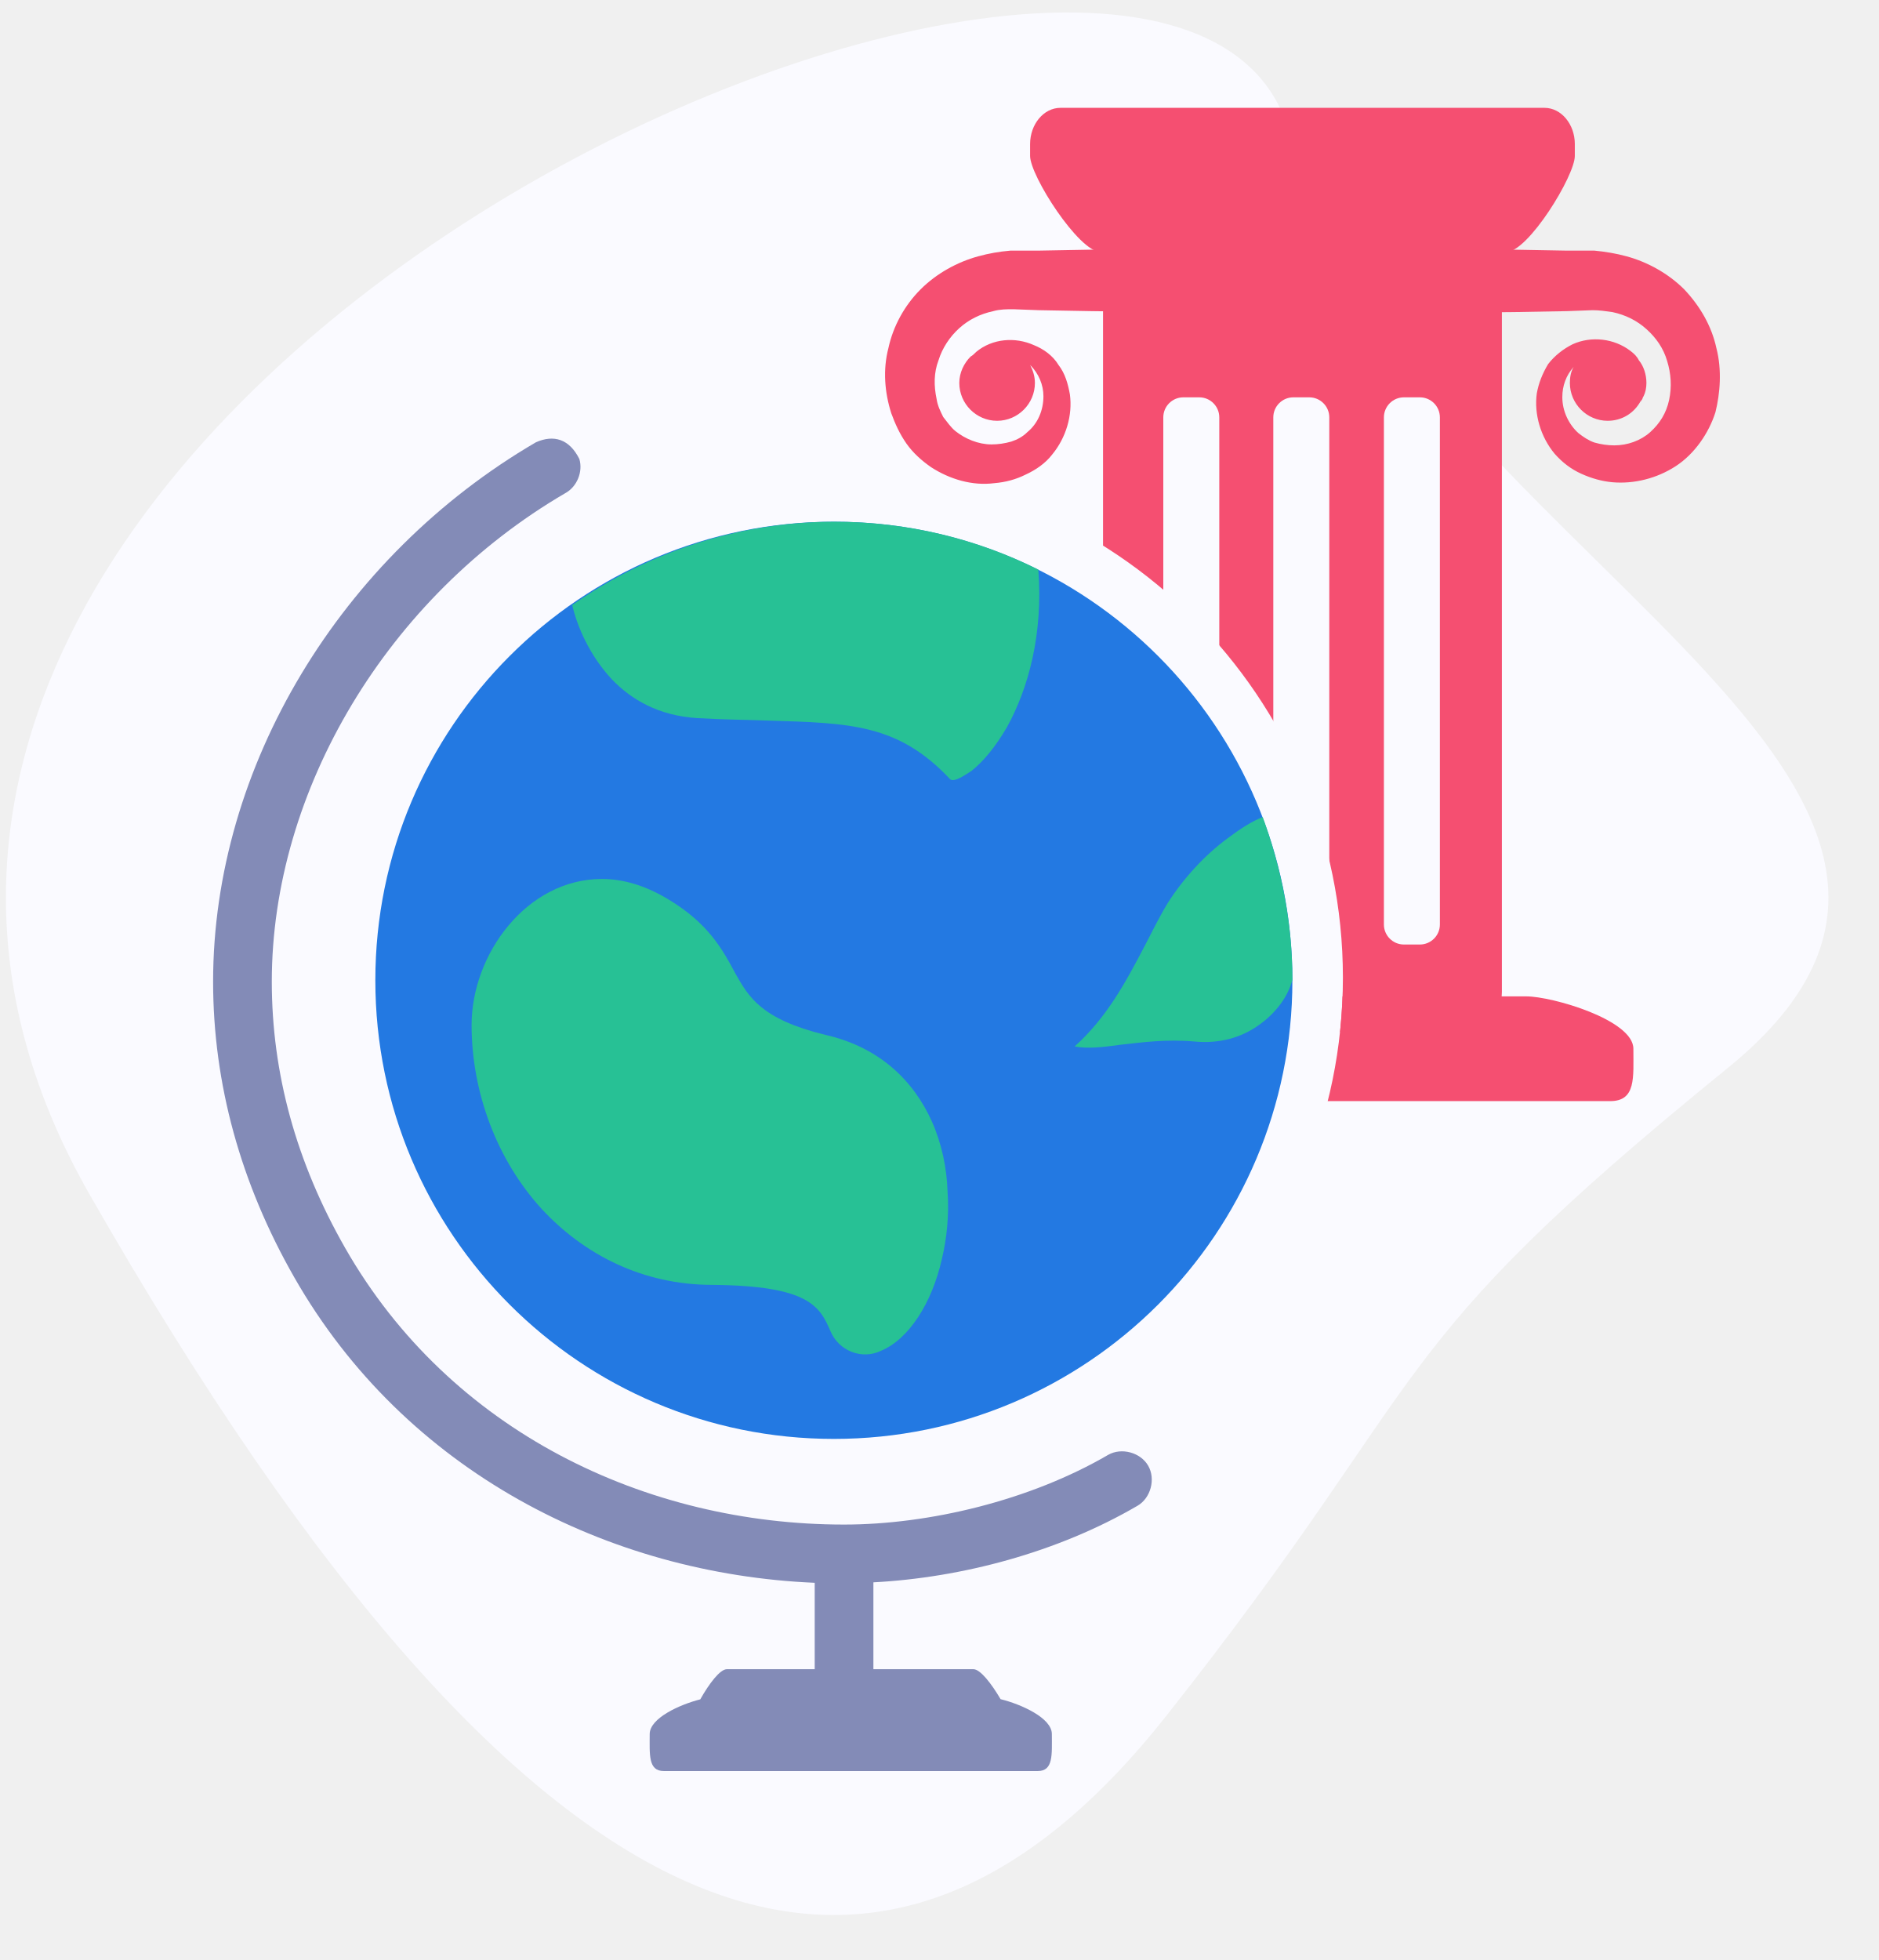
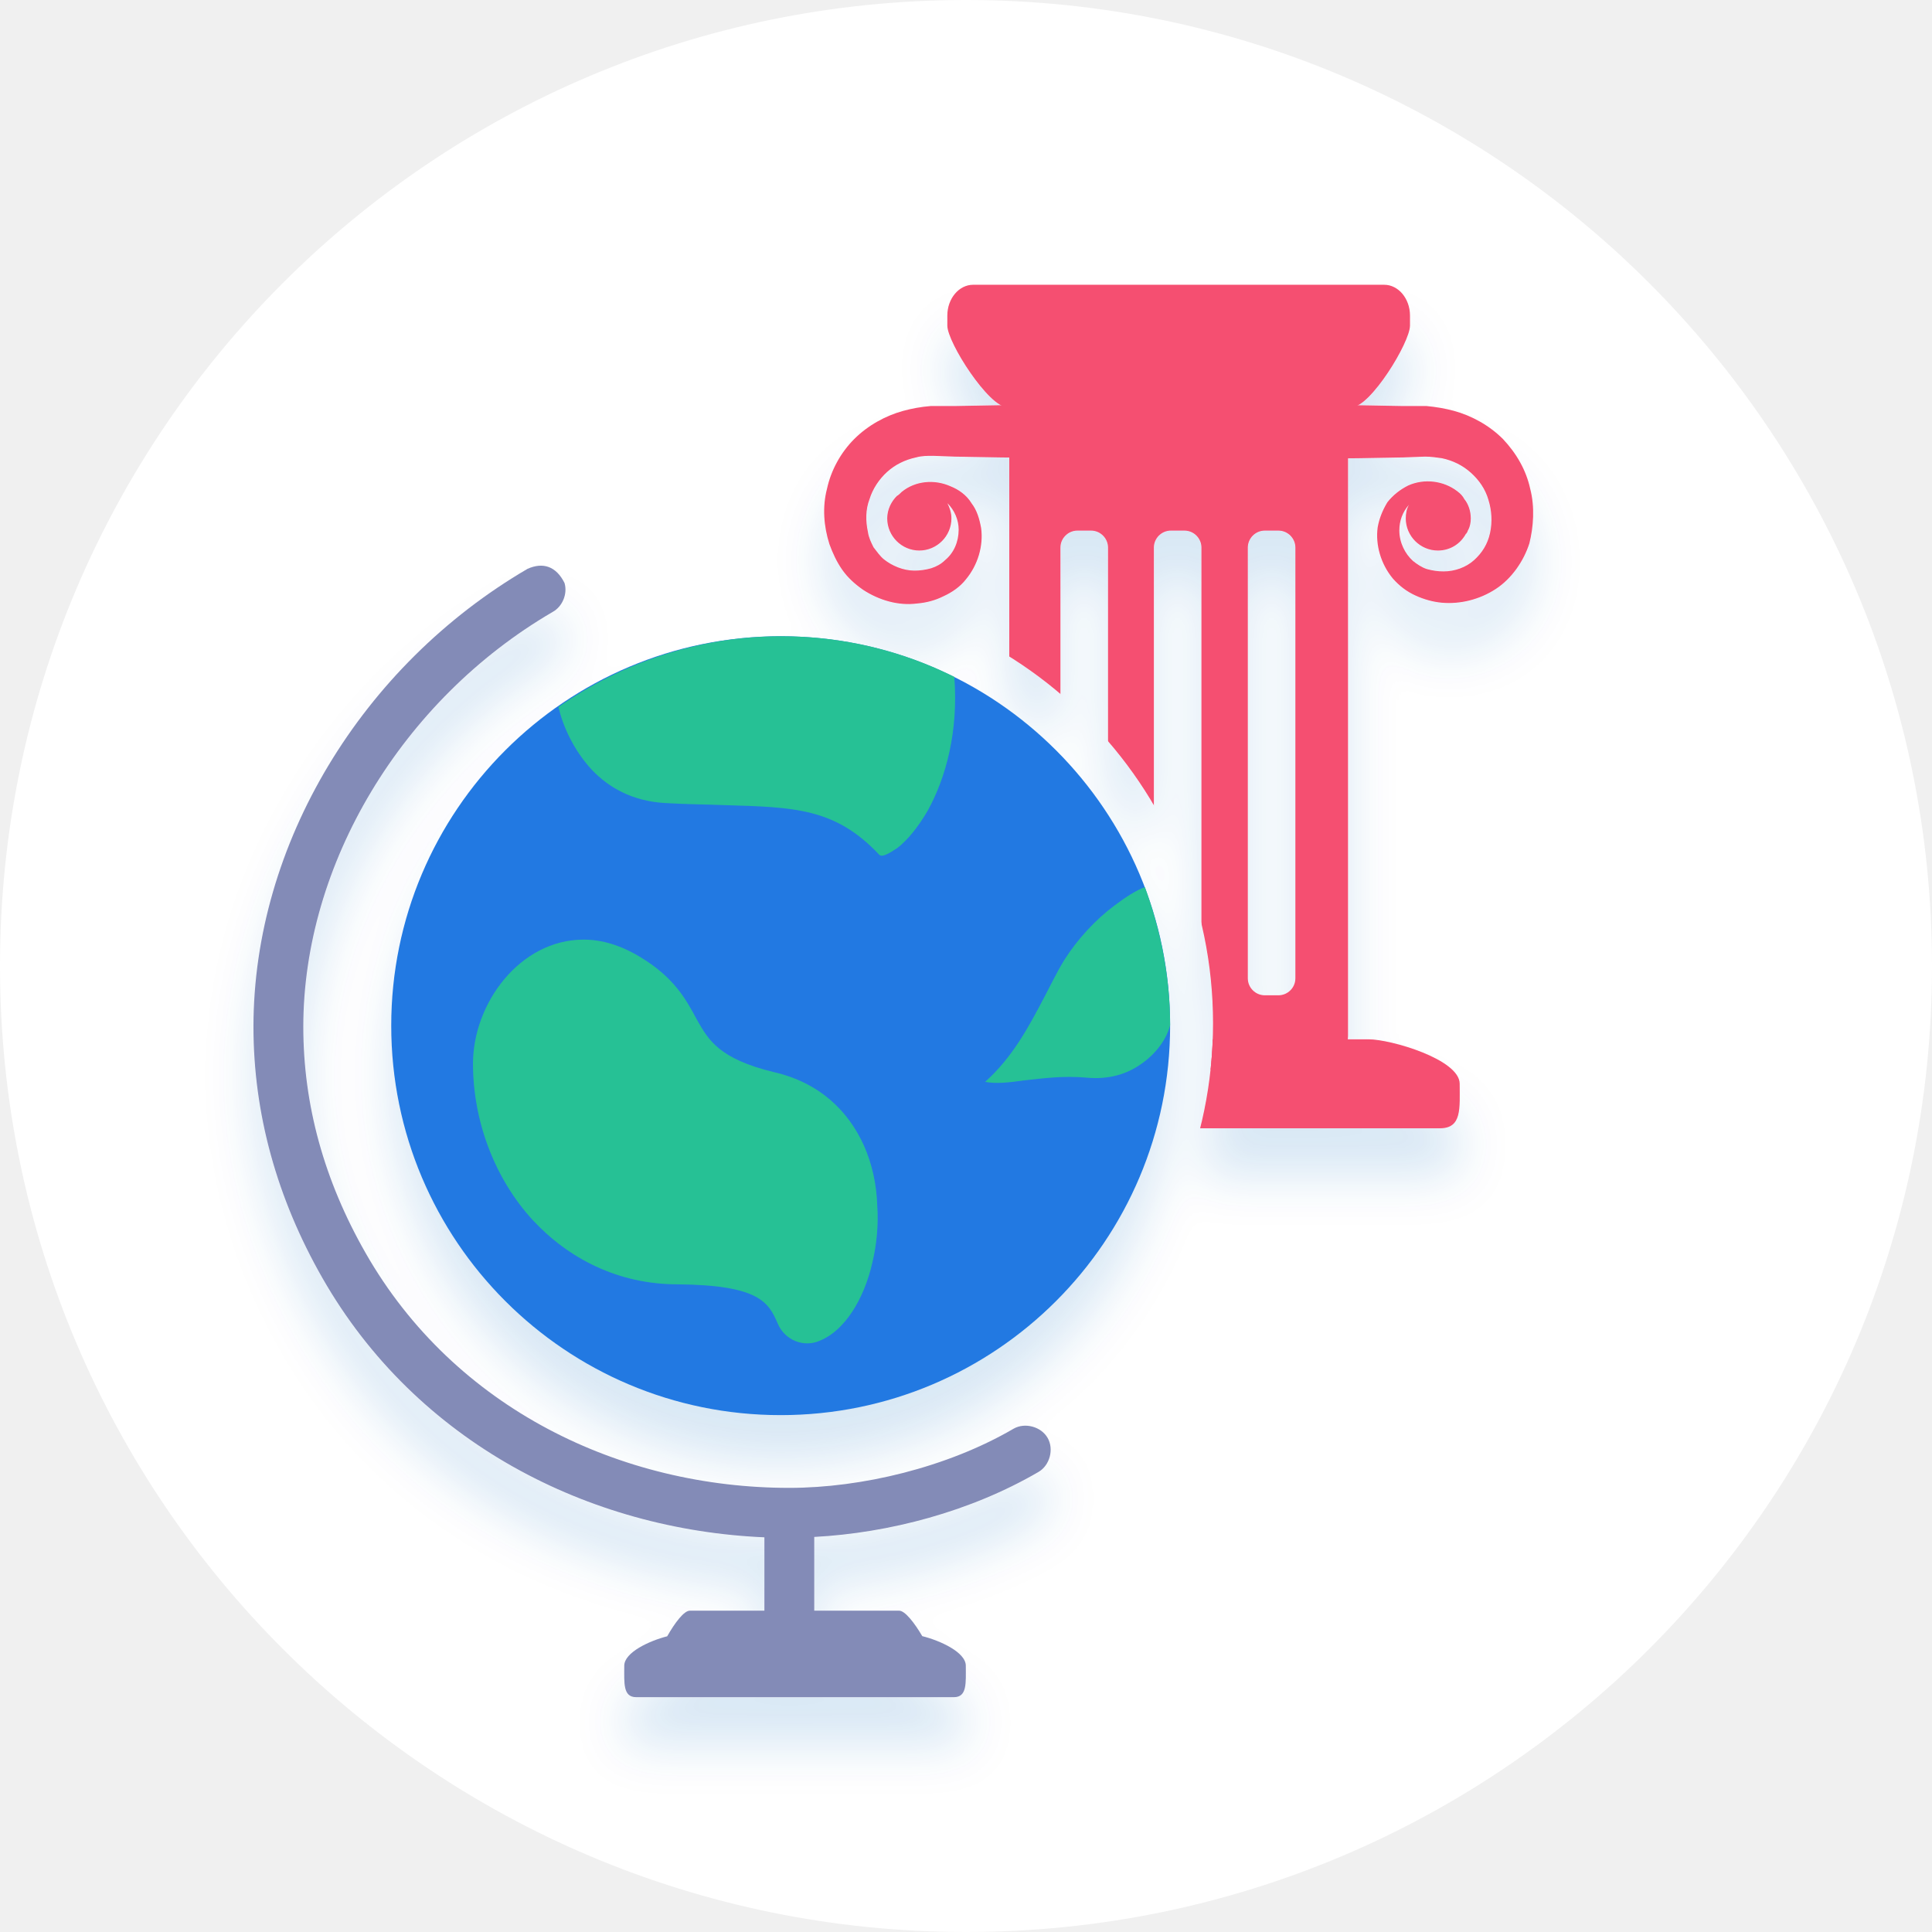
- <svg xmlns="http://www.w3.org/2000/svg" xmlns:xlink="http://www.w3.org/1999/xlink" width="93px" height="97px" viewBox="0 0 93 97" version="1.1">
+ <svg xmlns="http://www.w3.org/2000/svg" xmlns:xlink="http://www.w3.org/1999/xlink" width="80px" height="80px" viewBox="0 0 80 80" version="1.1">
  <defs>
-     <path d="M0,83.412 L85.286,83.412 L85.286,0.001 L0,0.001 M10.453,45.88 C10.453,31.987 21.755,20.684 35.648,20.684 L35.648,20.684 C49.542,20.684 60.844,31.987 60.844,45.88 L60.844,45.88 C60.844,59.773 49.542,71.076 35.648,71.076 L35.648,71.076 C21.755,71.076 10.453,59.773 10.453,45.88" id="path-1" />
-     <path d="M0,83.412 L85.286,83.412 L85.286,0.001 L0,0.001 L0,83.412 Z M10.453,45.88 C10.453,31.987 21.755,20.684 35.648,20.684 L35.648,20.684 C49.542,20.684 60.844,31.987 60.844,45.88 L60.844,45.88 C60.844,59.773 49.542,71.076 35.648,71.076 L35.648,71.076 C21.755,71.076 10.453,59.773 10.453,45.88 L10.453,45.88 Z" id="path-3" />
-     <path d="M0,83.412 L85.286,83.412 L85.286,0.001 L0,0.001 M10.453,45.88 C10.453,31.987 21.755,20.684 35.648,20.684 L35.648,20.684 C49.542,20.684 60.844,31.987 60.844,45.88 L60.844,45.88 C60.844,59.773 49.542,71.076 35.648,71.076 L35.648,71.076 C21.755,71.076 10.453,59.773 10.453,45.88" id="path-5" />
-     <path d="M0,83.412 L85.286,83.412 L85.286,0.001 L0,0.001 M10.453,45.88 C10.453,31.987 21.755,20.684 35.648,20.684 L35.648,20.684 C49.542,20.684 60.844,31.987 60.844,45.88 L60.844,45.88 C60.844,59.773 49.542,71.076 35.648,71.076 L35.648,71.076 C21.755,71.076 10.453,59.773 10.453,45.88" id="path-7" />
+     <filter x="-13.0%" y="-13.0%" width="128.5%" height="126.8%" filterUnits="objectBoundingBox" id="filter-1">
+       <feOffset dx="0" dy="2" in="SourceAlpha" result="shadowOffsetOuter1" />
+       <feGaussianBlur stdDeviation="1" in="shadowOffsetOuter1" result="shadowBlurOuter1" />
+       <feColorMatrix values="0 0 0 0 0   0 0 0 0 0.129   0 0 0 0 0.49  0 0 0 0.15 0" type="matrix" in="shadowBlurOuter1" result="shadowMatrixOuter1" />
+       <feMerge>
+         <feMergeNode in="shadowMatrixOuter1" />
+         <feMergeNode in="SourceGraphic" />
+       </feMerge>
+     </filter>
+     <path d="M0,59.266 L60.598,59.266 L60.598,0.001 L0,0.001 M7.427,32.599 C7.427,22.727 15.458,14.696 25.329,14.696 L25.329,14.696 C35.201,14.696 43.232,22.727 43.232,32.599 L43.232,32.599 C43.232,42.47 35.201,50.501 25.329,50.501 L25.329,50.501 C15.458,50.501 7.427,42.47 7.427,32.599" id="path-2" />
+     <path d="M0,59.266 L60.598,59.266 L60.598,0.001 L0,0.001 L0,59.266 Z M7.427,32.599 C7.427,22.727 15.458,14.696 25.329,14.696 L25.329,14.696 C35.201,14.696 43.232,22.727 43.232,32.599 L43.232,32.599 C43.232,42.47 35.201,50.501 25.329,50.501 L25.329,50.501 C15.458,50.501 7.427,42.47 7.427,32.599 L7.427,32.599 Z" id="path-4" />
+     <path d="M0,59.266 L60.598,59.266 L60.598,0.001 L0,0.001 M7.427,32.599 C7.427,22.727 15.458,14.696 25.329,14.696 L25.329,14.696 C35.201,14.696 43.232,22.727 43.232,32.599 L43.232,32.599 C43.232,42.47 35.201,50.501 25.329,50.501 L25.329,50.501 C15.458,50.501 7.427,42.47 7.427,32.599" id="path-6" />
+     <path d="M0,59.266 L60.598,59.266 L60.598,0.001 L0,0.001 M7.427,32.599 C7.427,22.727 15.458,14.696 25.329,14.696 L25.329,14.696 C35.201,14.696 43.232,22.727 43.232,32.599 L43.232,32.599 C43.232,42.47 35.201,50.501 25.329,50.501 L25.329,50.501 C15.458,50.501 7.427,42.47 7.427,32.599" id="path-8" />
  </defs>
-   <g id="desktop" stroke="none" stroke-width="1" fill="none" fill-rule="evenodd">
-     <g id="homepage" transform="translate(-611, -477)">
-       <g id="subjects" transform="translate(54, 387)">
-         <g transform="translate(0, 82)" id="education">
-           <g transform="translate(336, 0)">
-             <g id="subjects-/-icons-/-humanities" transform="translate(212, 8)">
-               <path d="M94.506,52.864 C76.927,67.138 80.412,67.6 66.725,84.921 C53.037,102.243 35.971,98.551 13.428,59.102 C-9.116,19.654 67.655,-13.404 72.832,6.667 C78.01,26.738 112.085,38.591 94.506,52.864" id="Fill-1" fill="#FAFAFF" />
-               <g id="Group-25" stroke-width="1" transform="translate(14, 2)">
-                 <g id="Group-9" transform="translate(5, 19.31156)">
-                   <path d="M16.526,0.577 C6.86,6.216 0.548,16.632 0.548,27.267 C0.548,32.32 1.912,37.262 4.566,41.906 C10.062,51.526 20.117,56.582 30.325,57.021 L30.325,61.401 L33.23,61.401 L33.23,56.998 C37.587,56.768 42.334,55.524 46.303,53.208 C46.959,52.826 47.21,51.883 46.831,51.226 C46.451,50.568 45.51,50.313 44.85,50.689 C40.979,52.947 35.986,54.139 31.778,54.139 C21.99,54.139 12.278,49.543 7.085,40.453 C4.658,36.206 3.453,31.8 3.453,27.267 C3.453,17.792 9.187,8.225 17.978,3.096 C18.559,2.781 18.865,2.035 18.676,1.403 C18.182,0.418 17.415,0.183 16.526,0.577" id="Fill-3" fill="#838BB7" />
-                   <path d="M53.969,27.204 C53.969,39.739 43.808,49.9 31.273,49.9 C18.739,49.9 8.578,39.739 8.578,27.204 C8.578,14.67 18.739,4.508 31.273,4.508 C43.808,4.508 53.969,14.67 53.969,27.204" id="Fill-5" fill="#2379E2" />
-                   <path d="M42.063,64.505 C42.063,63.712 40.55,63.033 39.525,62.78 C39.069,62.002 38.518,61.297 38.183,61.297 L25.976,61.297 C25.639,61.297 25.102,62.007 24.661,62.789 C23.637,63.049 22.158,63.722 22.158,64.505 C22.158,65.513 22.075,66.337 22.854,66.337 L24.831,66.337 L39.39,66.337 L41.367,66.337 C42.147,66.337 42.063,65.513 42.063,64.505" id="Fill-7" fill="#838BB7" />
-                   <path d="M18.323,8.632 C18.568,9.694 19.181,11.123 20.283,12.307 C21.263,13.328 22.611,14.104 24.489,14.226 C25.877,14.308 26.98,14.308 27.96,14.348 C32.084,14.471 34.452,14.512 37.024,17.247 C37.228,17.452 37.882,16.962 38.086,16.839 C38.657,16.39 39.27,15.655 39.841,14.675 C40.903,12.756 41.638,10.061 41.393,6.877 C38.372,5.366 34.942,4.508 31.308,4.508 C26.49,4.508 21.998,6.06 18.323,8.632 M13.342,29.415 C13.342,25.904 16.078,22.188 19.793,22.188 C20.855,22.188 21.957,22.515 23.101,23.209 C25.061,24.393 25.755,25.659 26.408,26.884 C27.061,28.027 27.674,29.13 30.859,29.905 C33.554,30.518 35.228,32.192 36.126,34.193 C36.616,35.295 36.861,36.479 36.902,37.663 C36.984,38.847 36.861,39.991 36.616,41.012 C36.126,43.176 34.983,44.972 33.595,45.544 C32.655,45.993 31.512,45.544 31.104,44.564 C30.573,43.339 30.042,42.318 25.265,42.277 C21.794,42.277 18.895,40.767 16.813,38.521 C14.608,36.112 13.342,32.764 13.342,29.415 M52.5,19.126 C51.969,19.33 51.397,19.698 50.744,20.188 C49.641,21.004 48.58,22.148 47.804,23.372 C47.355,24.108 47.028,24.801 46.661,25.496 C45.721,27.292 44.782,29.048 43.19,30.477 C43.802,30.6 44.578,30.518 45.436,30.396 C46.538,30.273 47.722,30.11 49.111,30.232 C50.376,30.355 51.438,30.028 52.255,29.456 C53.153,28.844 53.765,27.987 53.969,27.17 C53.969,24.393 53.439,21.698 52.5,19.126" id="Fill-23" fill="#27C195" />
-                 </g>
-                 <g id="Group-22" transform="translate(0.625, 0.499063)">
-                   <g id="Group-12">
-                     <mask id="mask-2" fill="white">
-                       <use xlink:href="#path-1" />
-                     </mask>
-                     <g id="Clip-11" />
-                     <path d="M74.075,51.995 L43.609,51.995 C42.326,51.995 42.464,50.829 42.464,49.403 C42.464,47.977 46.483,46.811 47.766,46.811 L69.918,46.811 C71.202,46.811 75.221,47.977 75.221,49.403 C75.221,50.829 75.358,51.995 74.075,51.995" id="Fill-10" fill="#F54F71" mask="url(#mask-2)" />
-                   </g>
-                   <g id="Group-15">
-                     <mask id="mask-4" fill="white">
-                       <use xlink:href="#path-3" />
-                     </mask>
-                     <g id="Clip-14" />
-                     <path d="M65.644,43.256 C65.644,43.8 65.199,44.245 64.655,44.245 L63.862,44.245 C63.318,44.245 62.873,43.8 62.873,43.256 L62.873,18.155 C62.873,17.61 63.318,17.165 63.862,17.165 L64.655,17.165 C65.199,17.165 65.644,17.61 65.644,18.155 L65.644,43.256 Z M60.17,43.256 C60.17,43.8 59.725,44.245 59.181,44.245 L58.388,44.245 C57.844,44.245 57.399,43.8 57.399,43.256 L57.399,18.155 C57.399,17.61 57.844,17.165 58.388,17.165 L59.181,17.165 C59.725,17.165 60.17,17.61 60.17,18.155 L60.17,43.256 Z M54.725,43.256 C54.725,43.8 54.28,44.245 53.736,44.245 L52.943,44.245 C52.399,44.245 51.954,43.8 51.954,43.256 L51.954,18.155 C51.954,17.61 52.399,17.165 52.943,17.165 L53.736,17.165 C54.28,17.165 54.725,17.61 54.725,18.155 L54.725,43.256 Z M48.971,12.506 L48.971,46.596 C48.971,47.684 49.862,48.575 50.95,48.575 L66.734,48.575 C67.823,48.575 68.713,47.684 68.713,46.596 L68.713,12.506 L48.971,12.506 Z" id="Fill-13" fill="#F54F71" mask="url(#mask-4)" />
-                   </g>
-                   <g id="Group-18">
-                     <mask id="mask-6" fill="white">
-                       <use xlink:href="#path-5" />
-                     </mask>
-                     <g id="Clip-17" />
-                     <path d="M79.329,14.723 C79.095,13.648 78.534,12.665 77.739,11.823 C76.943,11.028 75.914,10.466 74.885,10.186 C74.37,10.045 73.809,9.952 73.294,9.905 L72.92,9.905 L72.592,9.905 L71.938,9.905 L69.318,9.858 L64.078,9.811 L58.839,9.765 C55.33,9.765 51.868,9.811 48.359,9.858 L45.74,9.905 L45.085,9.905 L44.383,9.905 C43.822,9.952 43.307,10.045 42.793,10.186 C41.764,10.466 40.734,11.028 39.939,11.823 C39.144,12.618 38.582,13.648 38.349,14.723 C38.068,15.799 38.161,16.922 38.489,17.951 C38.676,18.466 38.91,18.981 39.237,19.448 C39.565,19.916 39.986,20.29 40.454,20.618 C41.389,21.226 42.512,21.553 43.588,21.413 C44.15,21.367 44.664,21.226 45.132,20.992 C45.646,20.758 46.114,20.431 46.442,20.01 C47.144,19.168 47.471,18.045 47.33,17.016 C47.237,16.501 47.096,15.987 46.769,15.565 C46.489,15.098 46.021,14.77 45.553,14.583 C44.617,14.162 43.495,14.256 42.699,14.911 C42.605,15.004 42.512,15.098 42.419,15.145 C42.091,15.472 41.857,15.94 41.857,16.454 C41.857,17.483 42.699,18.326 43.728,18.326 C44.758,18.326 45.599,17.483 45.599,16.454 C45.599,16.127 45.506,15.846 45.366,15.565 C45.787,15.987 46.021,16.548 46.021,17.109 C46.021,17.811 45.74,18.466 45.225,18.887 C44.991,19.121 44.711,19.261 44.43,19.355 C44.103,19.448 43.775,19.495 43.448,19.495 C42.793,19.495 42.138,19.214 41.67,18.84 C41.436,18.653 41.249,18.372 41.062,18.139 C40.922,17.858 40.781,17.577 40.734,17.25 C40.594,16.595 40.594,15.94 40.828,15.332 C41.015,14.723 41.389,14.162 41.857,13.741 C42.325,13.32 42.886,13.039 43.541,12.899 C43.869,12.805 44.196,12.805 44.524,12.805 L45.787,12.852 L48.407,12.899 C51.915,12.946 55.377,12.992 58.839,12.992 L64.078,12.992 L69.318,12.946 L71.938,12.899 L73.201,12.852 C73.528,12.852 73.855,12.899 74.183,12.946 C74.838,13.086 75.4,13.367 75.867,13.788 C76.335,14.209 76.709,14.723 76.896,15.378 C77.083,15.987 77.13,16.642 76.99,17.296 C76.85,17.951 76.522,18.466 76.055,18.887 C75.586,19.308 74.932,19.542 74.277,19.542 C73.949,19.542 73.622,19.495 73.294,19.402 C73.014,19.308 72.733,19.121 72.499,18.934 C72.031,18.513 71.704,17.858 71.704,17.156 C71.704,16.595 71.891,16.08 72.265,15.659 C72.124,15.893 72.078,16.174 72.078,16.454 C72.078,17.483 72.92,18.326 73.949,18.326 C74.651,18.326 75.259,17.951 75.586,17.343 L75.586,17.39 C75.586,17.343 75.633,17.296 75.633,17.296 C75.68,17.25 75.68,17.156 75.727,17.109 C75.82,16.922 75.867,16.688 75.867,16.454 C75.867,16.033 75.727,15.613 75.493,15.332 C75.4,15.145 75.259,15.004 75.072,14.864 C74.277,14.256 73.154,14.115 72.218,14.536 C71.75,14.77 71.329,15.098 71.002,15.519 C70.721,15.987 70.534,16.454 70.441,16.969 C70.3,17.998 70.628,19.121 71.329,19.963 C71.704,20.384 72.124,20.712 72.639,20.945 C73.154,21.179 73.669,21.32 74.183,21.367 C75.259,21.46 76.382,21.179 77.318,20.571 C78.253,19.963 78.955,18.934 79.282,17.905 C79.516,16.969 79.609,15.799 79.329,14.723" id="Fill-16" fill="#F54F71" mask="url(#mask-6)" />
-                   </g>
-                   <g id="Group-21">
-                     <mask id="mask-8" fill="white">
-                       <use xlink:href="#path-7" />
-                     </mask>
-                     <g id="Clip-20" />
-                     <path d="M68.938,9.97 C70.012,9.97 72.323,6.204 72.323,5.218 L72.323,4.632 C72.323,3.645 71.648,2.838 70.822,2.838 L46.862,2.838 C46.037,2.838 45.361,3.645 45.361,4.632 L45.361,5.218 C45.361,6.204 47.775,9.97 48.849,9.97 L68.938,9.97 Z" id="Fill-19" fill="#F54F71" mask="url(#mask-8)" />
-                   </g>
-                 </g>
+   <g id="desktop-v2" stroke="none" stroke-width="1" fill="none" fill-rule="evenodd">
+     <g id="assets" transform="translate(-250, -34)">
+       <g id="subjects-humanities" transform="translate(250, 34)">
+         <circle id="Oval" fill="#FFFFFF" cx="40" cy="40" r="40" />
+         <g id="subjects/education-subjects-/-icons-/-discipline-humanities-copy" transform="translate(-6, 8)">
+           <g id="Group-25" filter="url(#filter-1)" transform="translate(12.75, 1.5)">
+             <g id="Group-9" transform="translate(3.355263, 13.64243)">
+               <path d="M11.742,0.41 C4.874,4.417 0.39,11.817 0.39,19.374 C0.39,22.964 1.359,26.476 3.244,29.775 C7.149,36.611 14.294,40.203 21.547,40.515 L21.547,43.627 L23.611,43.627 L23.611,40.499 C26.707,40.335 30.079,39.451 32.899,37.806 C33.365,37.534 33.544,36.864 33.274,36.397 C33.005,35.93 32.336,35.749 31.867,36.016 C29.117,37.621 25.569,38.467 22.579,38.467 C15.624,38.467 8.724,35.201 5.034,28.743 C3.309,25.725 2.454,22.594 2.454,19.374 C2.454,12.642 6.527,5.844 12.774,2.2 C13.186,1.976 13.404,1.446 13.27,0.997 C12.919,0.297 12.374,0.13 11.742,0.41" id="Fill-3" fill="#838BB7" />
+               <path d="M38.347,19.329 C38.347,28.235 31.127,35.455 22.221,35.455 C13.314,35.455 6.095,28.235 6.095,19.329 C6.095,10.423 13.314,3.203 22.221,3.203 C31.127,3.203 38.347,10.423 38.347,19.329" id="Fill-5" fill="#2379E2" />
+               <path d="M29.887,45.833 C29.887,45.269 28.812,44.787 28.084,44.607 C27.76,44.054 27.368,43.553 27.13,43.553 L18.456,43.553 C18.217,43.553 17.836,44.058 17.522,44.613 C16.795,44.798 15.744,45.276 15.744,45.833 C15.744,46.549 15.685,47.134 16.239,47.134 L17.643,47.134 L27.988,47.134 L29.392,47.134 C29.946,47.134 29.887,46.549 29.887,45.833" id="Fill-7" fill="#838BB7" />
+               <path d="M13.019,6.133 C13.193,6.888 13.628,7.903 14.412,8.745 C15.108,9.47 16.066,10.021 17.4,10.108 C18.387,10.166 19.17,10.166 19.866,10.195 C22.796,10.282 24.479,10.311 26.307,12.255 C26.452,12.4 26.916,12.052 27.061,11.965 C27.467,11.646 27.902,11.124 28.308,10.427 C29.063,9.063 29.585,7.149 29.411,4.886 C27.264,3.812 24.827,3.203 22.245,3.203 C18.822,3.203 15.63,4.306 13.019,6.133 M9.48,20.9 C9.48,18.406 11.424,15.765 14.064,15.765 C14.818,15.765 15.601,15.998 16.414,16.491 C17.806,17.332 18.3,18.231 18.764,19.102 C19.228,19.914 19.663,20.697 21.926,21.249 C23.841,21.684 25.03,22.873 25.669,24.295 C26.017,25.078 26.191,25.919 26.22,26.761 C26.278,27.602 26.191,28.415 26.017,29.14 C25.669,30.677 24.856,31.954 23.87,32.36 C23.202,32.679 22.39,32.36 22.1,31.664 C21.723,30.794 21.346,30.068 17.951,30.039 C15.485,30.039 13.426,28.966 11.946,27.37 C10.379,25.658 9.48,23.28 9.48,20.9 M37.302,13.589 C36.925,13.734 36.519,13.996 36.055,14.344 C35.272,14.924 34.517,15.736 33.966,16.607 C33.647,17.129 33.415,17.622 33.154,18.115 C32.486,19.392 31.819,20.639 30.688,21.655 C31.123,21.742 31.674,21.684 32.283,21.597 C33.066,21.51 33.908,21.394 34.894,21.481 C35.794,21.568 36.548,21.336 37.128,20.929 C37.766,20.494 38.202,19.885 38.347,19.305 C38.347,17.332 37.97,15.417 37.302,13.589" id="Fill-23" fill="#27C195" />
+             </g>
+             <g id="Group-22" transform="translate(0.246711, 0.27565)">
+               <g id="Group-12">
+                 <mask id="mask-3" fill="white">
+                   <use xlink:href="#path-2" />
+                 </mask>
+                 <g id="Clip-11" />
+                 <path d="M52.632,36.944 L30.986,36.944 C30.074,36.944 30.172,36.115 30.172,35.102 C30.172,34.089 33.027,33.26 33.939,33.26 L49.679,33.26 C50.591,33.26 53.446,34.089 53.446,35.102 C53.446,36.115 53.544,36.944 52.632,36.944" id="Fill-10" fill="#F54F71" mask="url(#mask-3)" />
+               </g>
+               <g id="Group-15">
+                 <mask id="mask-5" fill="white">
+                   <use xlink:href="#path-4" />
+                 </mask>
+                 <g id="Clip-14" />
+                 <path d="M46.642,30.734 C46.642,31.121 46.326,31.437 45.939,31.437 L45.376,31.437 C44.989,31.437 44.673,31.121 44.673,30.734 L44.673,12.899 C44.673,12.513 44.989,12.196 45.376,12.196 L45.939,12.196 C46.326,12.196 46.642,12.513 46.642,12.899 L46.642,30.734 Z M42.752,30.734 C42.752,31.121 42.436,31.437 42.049,31.437 L41.486,31.437 C41.1,31.437 40.783,31.121 40.783,30.734 L40.783,12.899 C40.783,12.513 41.1,12.196 41.486,12.196 L42.049,12.196 C42.436,12.196 42.752,12.513 42.752,12.899 L42.752,30.734 Z M38.884,30.734 C38.884,31.121 38.567,31.437 38.181,31.437 L37.617,31.437 C37.231,31.437 36.914,31.121 36.914,30.734 L36.914,12.899 C36.914,12.513 37.231,12.196 37.617,12.196 L38.181,12.196 C38.567,12.196 38.884,12.513 38.884,12.899 L38.884,30.734 Z M34.795,8.886 L34.795,33.107 C34.795,33.881 35.428,34.514 36.202,34.514 L47.416,34.514 C48.19,34.514 48.822,33.881 48.822,33.107 L48.822,8.886 L34.795,8.886 Z" id="Fill-13" fill="#F54F71" mask="url(#mask-5)" />
+               </g>
+               <g id="Group-18">
+                 <mask id="mask-7" fill="white">
+                   <use xlink:href="#path-6" />
+                 </mask>
+                 <g id="Clip-17" />
+                 <path d="M56.365,10.461 C56.199,9.697 55.8,8.999 55.235,8.401 C54.67,7.836 53.939,7.437 53.208,7.237 C52.842,7.137 52.443,7.071 52.077,7.038 L51.811,7.038 L51.579,7.038 L51.114,7.038 L49.252,7.005 L45.529,6.971 L41.807,6.938 C39.314,6.938 36.854,6.971 34.361,7.005 L32.5,7.038 L32.034,7.038 L31.535,7.038 C31.137,7.071 30.771,7.137 30.405,7.237 C29.674,7.437 28.943,7.836 28.378,8.401 C27.813,8.966 27.414,9.697 27.248,10.461 C27.048,11.226 27.115,12.024 27.347,12.755 C27.48,13.121 27.646,13.486 27.879,13.819 C28.112,14.151 28.411,14.417 28.744,14.649 C29.408,15.082 30.206,15.314 30.97,15.215 C31.369,15.182 31.735,15.082 32.067,14.916 C32.433,14.749 32.765,14.517 32.998,14.217 C33.497,13.619 33.729,12.821 33.63,12.09 C33.563,11.724 33.463,11.359 33.231,11.06 C33.031,10.727 32.699,10.494 32.367,10.362 C31.702,10.063 30.904,10.129 30.339,10.594 C30.272,10.661 30.206,10.727 30.14,10.761 C29.907,10.993 29.741,11.326 29.741,11.691 C29.741,12.422 30.339,13.021 31.07,13.021 C31.801,13.021 32.4,12.422 32.4,11.691 C32.4,11.459 32.333,11.259 32.234,11.06 C32.533,11.359 32.699,11.758 32.699,12.157 C32.699,12.655 32.5,13.121 32.134,13.42 C31.968,13.586 31.768,13.686 31.569,13.752 C31.336,13.819 31.104,13.852 30.871,13.852 C30.405,13.852 29.94,13.652 29.607,13.387 C29.441,13.254 29.309,13.054 29.176,12.888 C29.076,12.688 28.976,12.489 28.943,12.256 C28.843,11.791 28.843,11.326 29.009,10.893 C29.142,10.461 29.408,10.063 29.741,9.763 C30.073,9.464 30.472,9.265 30.937,9.165 C31.17,9.099 31.402,9.099 31.635,9.099 L32.533,9.132 L34.394,9.165 C36.887,9.198 39.347,9.232 41.807,9.232 L45.529,9.232 L49.252,9.198 L51.114,9.165 L52.011,9.132 C52.244,9.132 52.476,9.165 52.709,9.198 C53.174,9.298 53.573,9.498 53.906,9.797 C54.238,10.096 54.504,10.461 54.637,10.927 C54.77,11.359 54.803,11.824 54.704,12.289 C54.604,12.755 54.371,13.121 54.039,13.42 C53.706,13.719 53.241,13.885 52.776,13.885 C52.543,13.885 52.31,13.852 52.077,13.785 C51.878,13.719 51.679,13.586 51.513,13.453 C51.18,13.154 50.947,12.688 50.947,12.19 C50.947,11.791 51.08,11.425 51.346,11.126 C51.246,11.292 51.213,11.492 51.213,11.691 C51.213,12.422 51.811,13.021 52.543,13.021 C53.041,13.021 53.474,12.755 53.706,12.323 L53.706,12.356 C53.706,12.323 53.739,12.289 53.739,12.289 C53.773,12.256 53.773,12.19 53.806,12.157 C53.872,12.024 53.906,11.857 53.906,11.691 C53.906,11.392 53.806,11.093 53.64,10.893 C53.573,10.761 53.474,10.661 53.341,10.561 C52.776,10.129 51.978,10.029 51.313,10.328 C50.981,10.494 50.681,10.727 50.449,11.026 C50.249,11.359 50.116,11.691 50.05,12.057 C49.95,12.788 50.183,13.586 50.681,14.184 C50.947,14.483 51.246,14.716 51.612,14.882 C51.978,15.049 52.343,15.148 52.709,15.182 C53.474,15.248 54.271,15.049 54.936,14.616 C55.601,14.184 56.099,13.453 56.332,12.722 C56.498,12.057 56.565,11.226 56.365,10.461" id="Fill-16" fill="#F54F71" mask="url(#mask-7)" />
+               </g>
+               <g id="Group-21">
+                 <mask id="mask-9" fill="white">
+                   <use xlink:href="#path-8" />
+                 </mask>
+                 <g id="Clip-20" />
+                 <path d="M48.982,7.084 C49.746,7.084 51.388,4.408 51.388,3.707 L51.388,3.291 C51.388,2.59 50.908,2.016 50.321,2.016 L33.297,2.016 C32.71,2.016 32.23,2.59 32.23,3.291 L32.23,3.707 C32.23,4.408 33.946,7.084 34.709,7.084 L48.982,7.084 Z" id="Fill-19" fill="#F54F71" mask="url(#mask-9)" />
              </g>
            </g>
          </g>
        </g>
      </g>
    </g>
  </g>
</svg>
